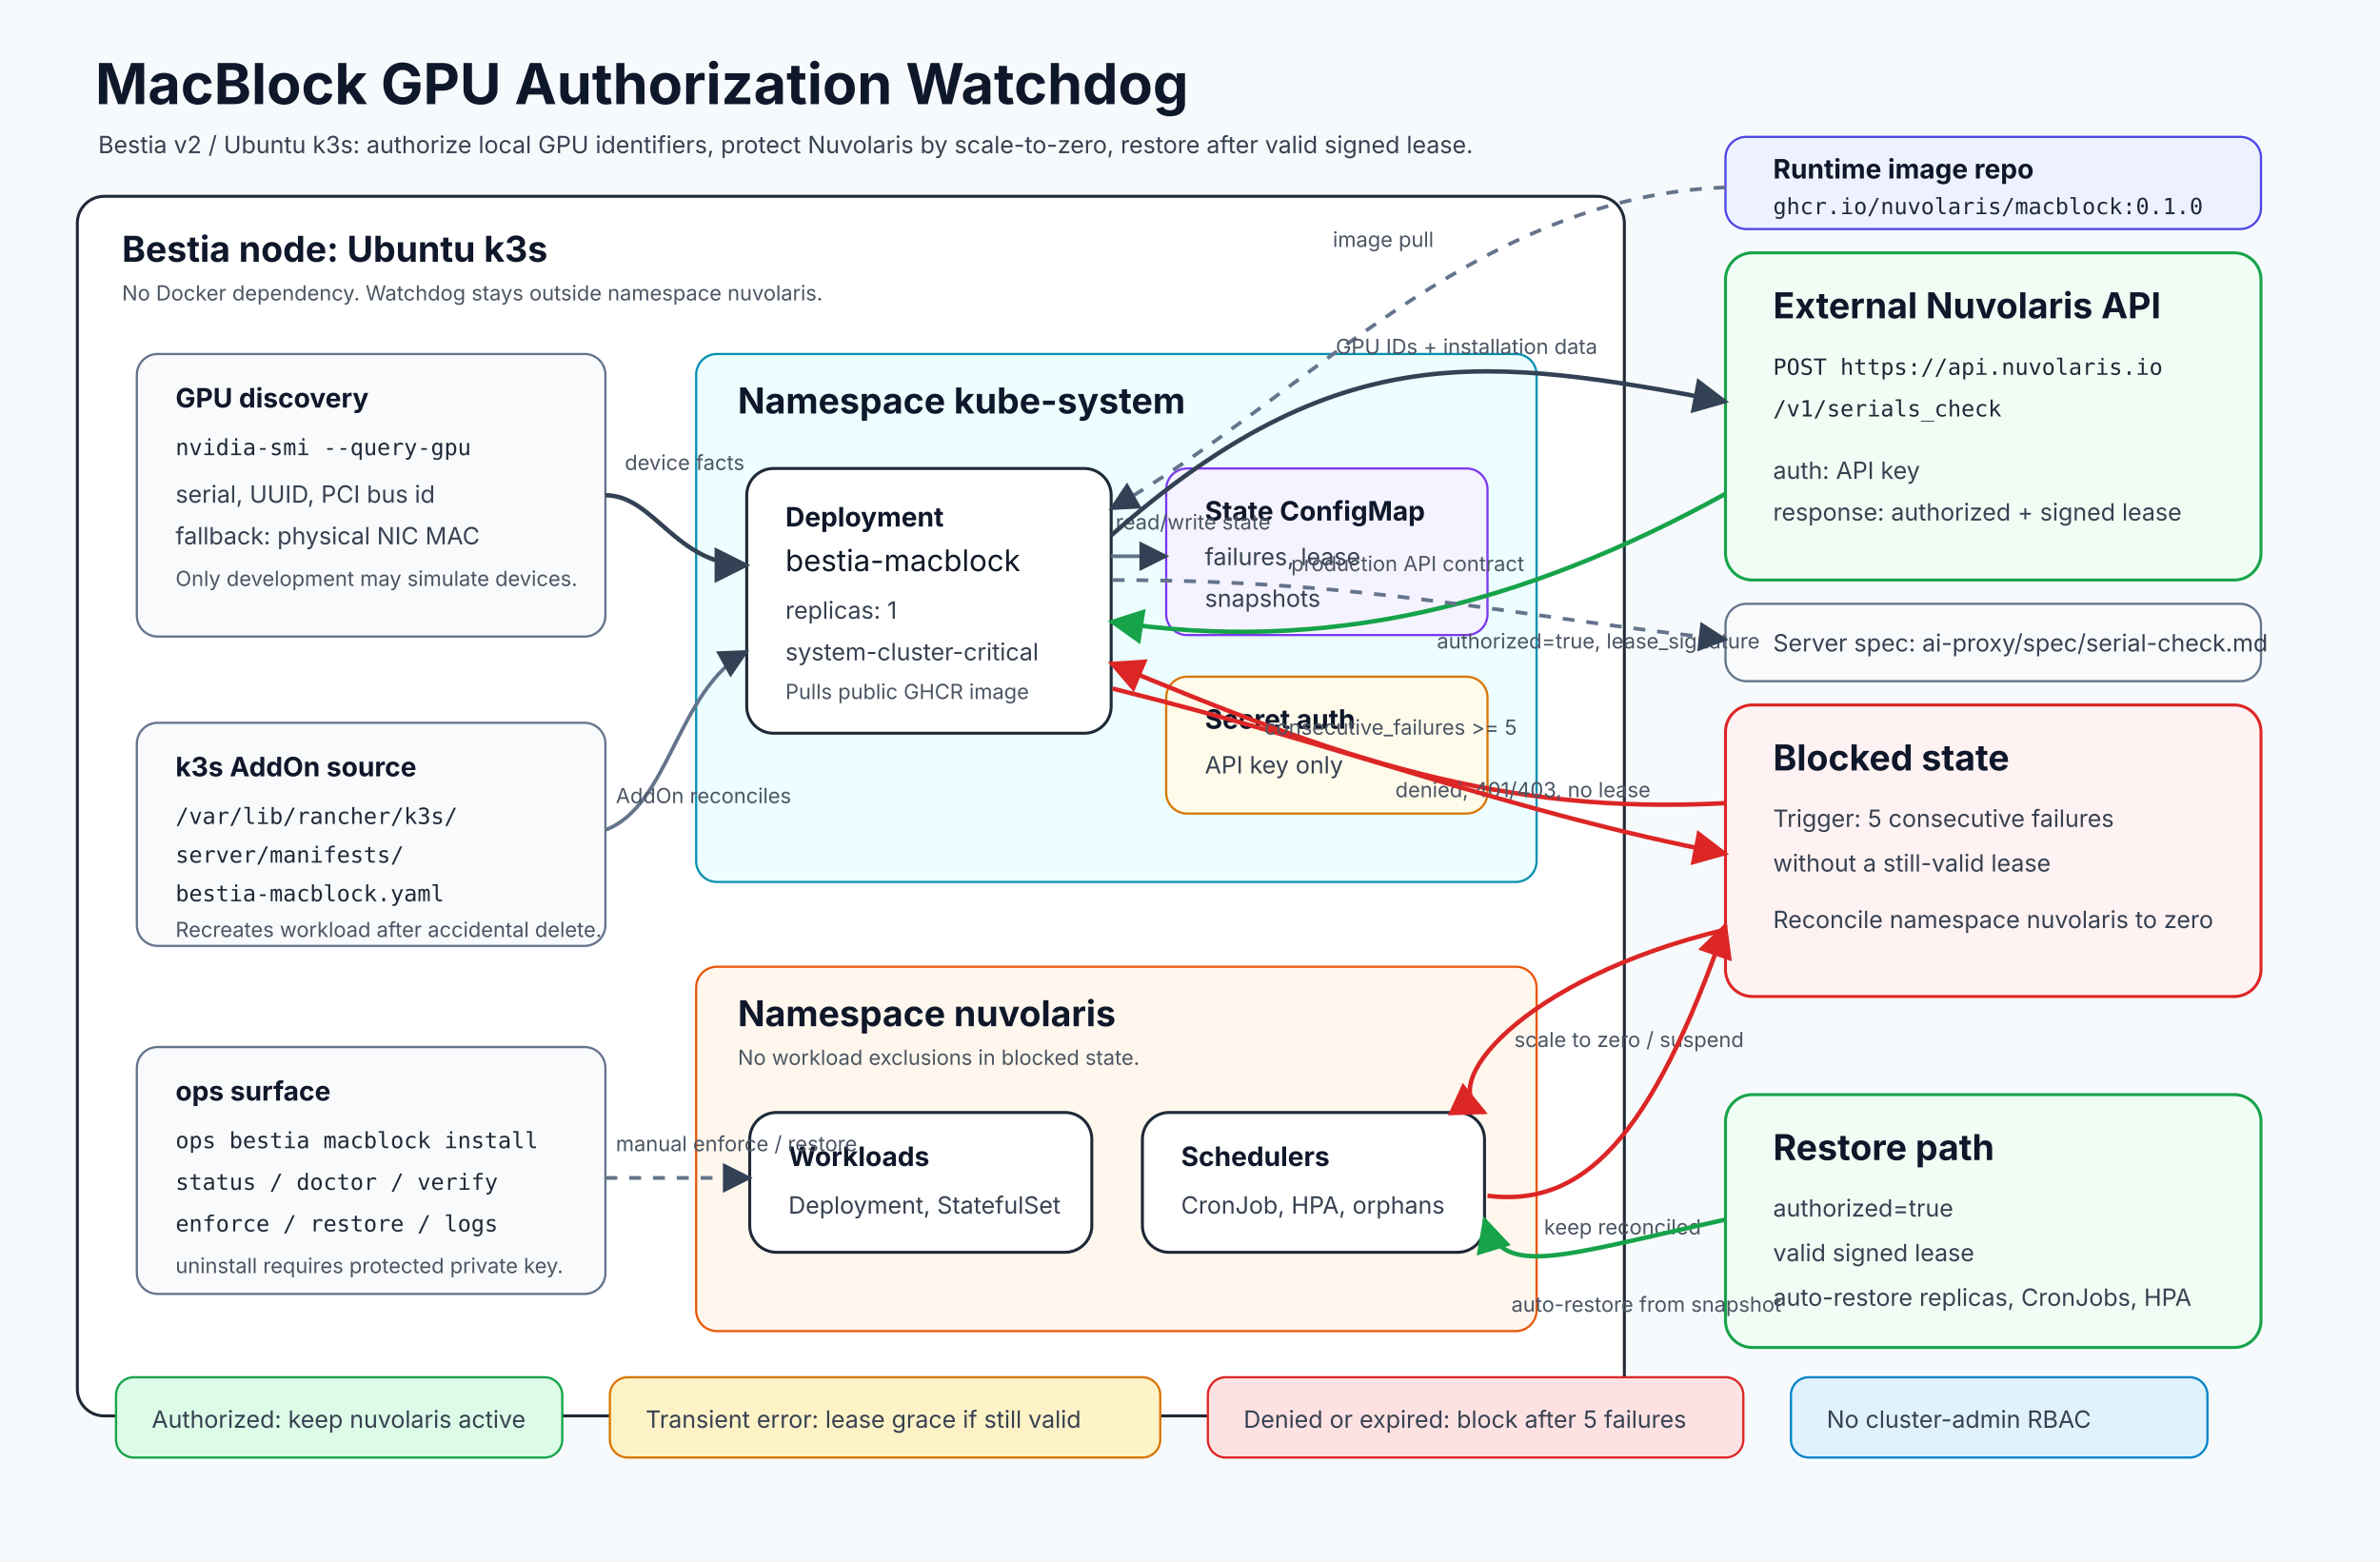
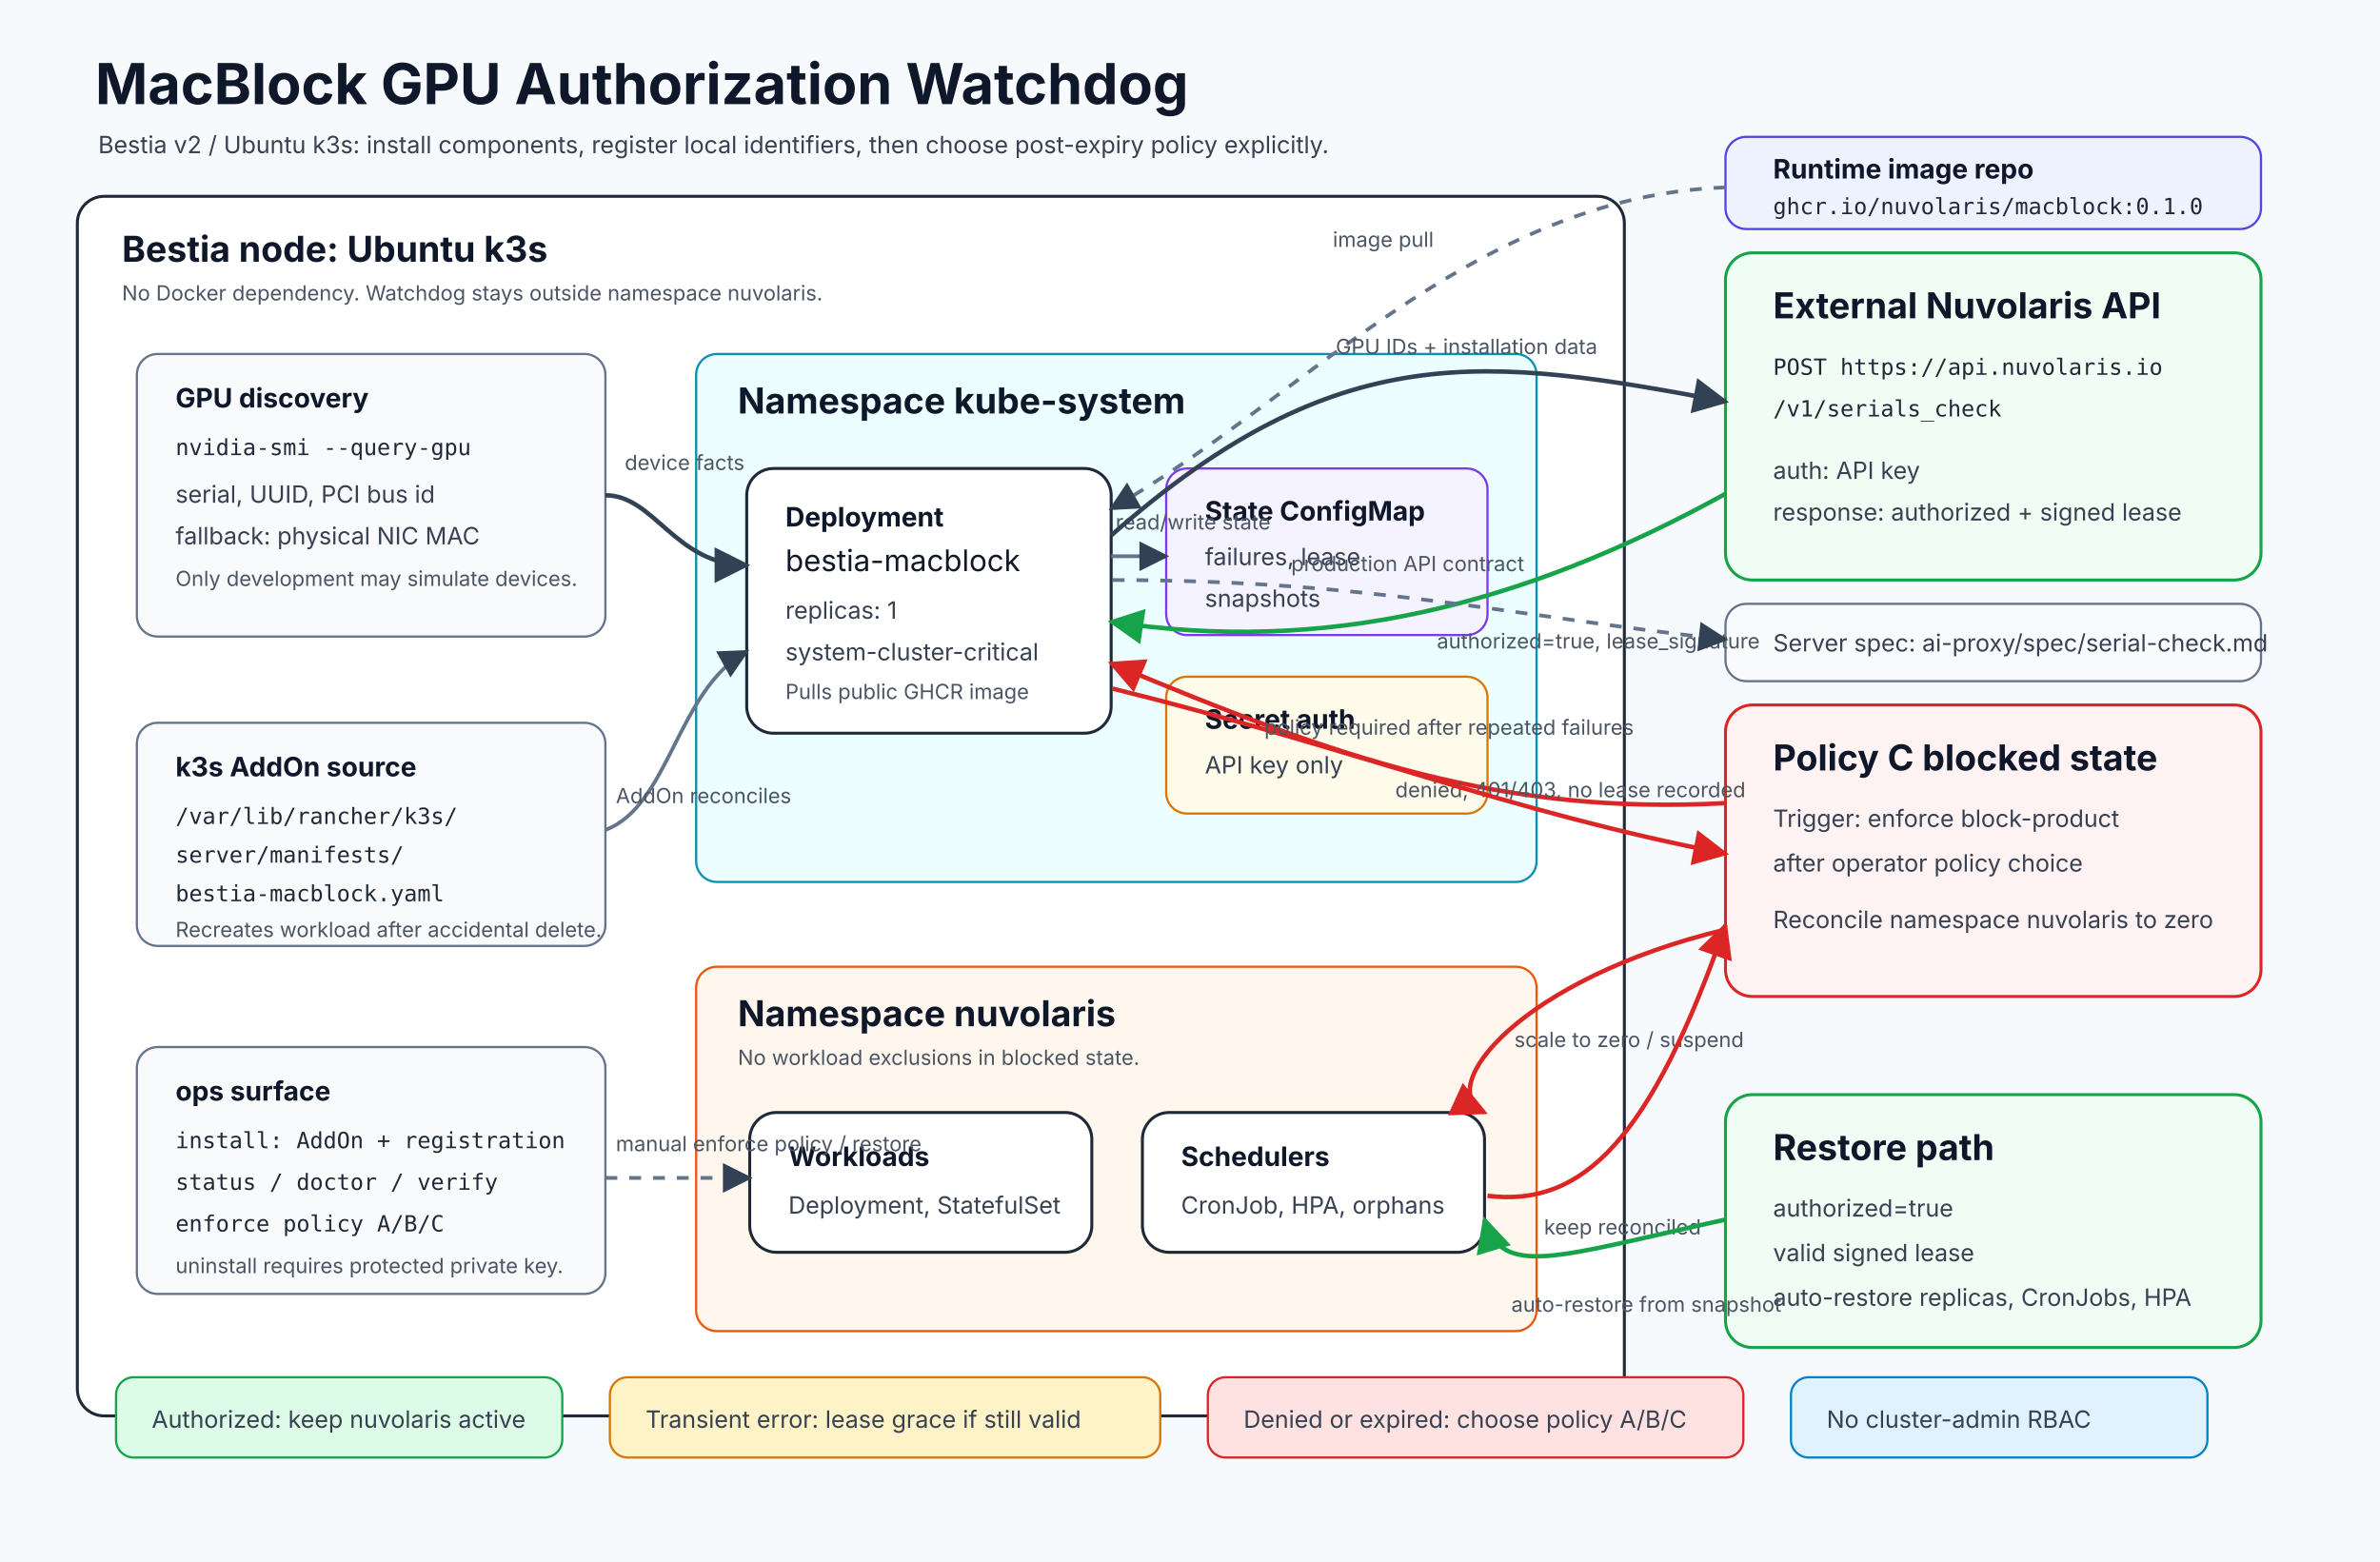
<svg xmlns="http://www.w3.org/2000/svg" viewBox="0 0 1600 1050" role="img" aria-labelledby="title desc">
  <defs>
    <style>
      .bg { fill: #f7fafc; }
      .panel { fill: #ffffff; stroke: #1f2937; stroke-width: 2; rx: 18; }
      .panel-soft { fill: #f8fafc; stroke: #64748b; stroke-width: 1.5; rx: 14; }
      .kube { fill: #ecfeff; stroke: #0891b2; }
      .nuvolaris { fill: #fff7ed; stroke: #ea580c; }
      .external { fill: #f0fdf4; stroke: #16a34a; }
      .danger { fill: #fef2f2; stroke: #dc2626; }
      .state { fill: #f5f3ff; stroke: #7c3aed; }
      .secret { fill: #fffbeb; stroke: #d97706; }
      .image { fill: #eef2ff; stroke: #4f46e5; }
      .text { fill: #111827; font-family: Inter, Arial, sans-serif; font-size: 20px; }
      .small { fill: #374151; font-family: Inter, Arial, sans-serif; font-size: 16px; }
      .tiny { fill: #4b5563; font-family: Inter, Arial, sans-serif; font-size: 14px; }
      .title { fill: #0f172a; font-family: Inter, Arial, sans-serif; font-size: 38px; font-weight: 700; }
      .section { fill: #0f172a; font-family: Inter, Arial, sans-serif; font-size: 24px; font-weight: 700; }
      .label { fill: #0f172a; font-family: Inter, Arial, sans-serif; font-size: 18px; font-weight: 700; }
      .mono { fill: #1f2937; font-family: "JetBrains Mono", Consolas, monospace; font-size: 15px; }
      .arrow { fill: none; stroke: #334155; stroke-width: 3; marker-end: url(#arrow); }
      .arrow-soft { fill: none; stroke: #64748b; stroke-width: 2.5; marker-end: url(#arrow); }
      .arrow-good { fill: none; stroke: #16a34a; stroke-width: 3; marker-end: url(#arrow-green); }
      .arrow-bad { fill: none; stroke: #dc2626; stroke-width: 3; marker-end: url(#arrow-red); }
      .arrow-dashed { fill: none; stroke: #64748b; stroke-width: 2.5; stroke-dasharray: 8 8; marker-end: url(#arrow); }
      .chip { fill: #e0f2fe; stroke: #0284c7; stroke-width: 1.5; rx: 12; }
      .badge-good { fill: #dcfce7; stroke: #16a34a; stroke-width: 1.5; rx: 12; }
      .badge-bad { fill: #fee2e2; stroke: #dc2626; stroke-width: 1.5; rx: 12; }
      .badge-warn { fill: #fef3c7; stroke: #d97706; stroke-width: 1.5; rx: 12; }
    </style>
    <marker id="arrow" viewBox="0 0 10 10" refX="9" refY="5" markerWidth="8" markerHeight="8" orient="auto-start-reverse">
      <path d="M 0 0 L 10 5 L 0 10 z" fill="#334155" />
    </marker>
    <marker id="arrow-green" viewBox="0 0 10 10" refX="9" refY="5" markerWidth="8" markerHeight="8" orient="auto-start-reverse">
      <path d="M 0 0 L 10 5 L 0 10 z" fill="#16a34a" />
    </marker>
    <marker id="arrow-red" viewBox="0 0 10 10" refX="9" refY="5" markerWidth="8" markerHeight="8" orient="auto-start-reverse">
      <path d="M 0 0 L 10 5 L 0 10 z" fill="#dc2626" />
    </marker>
  </defs>
  <rect class="bg" x="0" y="0" width="1600" height="1050" />
  <text class="title" x="64" y="70">MacBlock GPU Authorization Watchdog</text>
-   <text class="small" x="66" y="103">Bestia v2 / Ubuntu k3s: authorize local GPU identifiers, protect Nuvolaris by scale-to-zero, restore after valid signed lease.</text>
+   <text class="small" x="66" y="103">Bestia v2 / Ubuntu k3s: install components, register local identifiers, then choose post-expiry policy explicitly.</text>
  <rect class="panel" x="52" y="132" width="1040" height="820" rx="22" />
  <text class="section" x="82" y="176">Bestia node: Ubuntu k3s</text>
  <text class="tiny" x="82" y="202">No Docker dependency. Watchdog stays outside namespace nuvolaris.</text>
  <rect class="panel-soft" x="92" y="238" width="315" height="190" rx="16" />
  <text class="label" x="118" y="274">GPU discovery</text>
  <text class="mono" x="118" y="306">nvidia-smi --query-gpu</text>
  <text class="small" x="118" y="338">serial, UUID, PCI bus id</text>
  <text class="small" x="118" y="366">fallback: physical NIC MAC</text>
  <text class="tiny" x="118" y="394">Only development may simulate devices.</text>
  <rect class="kube panel-soft" x="468" y="238" width="565" height="355" rx="18" />
  <text class="section" x="496" y="278">Namespace kube-system</text>
  <rect class="panel" x="502" y="315" width="245" height="178" rx="16" />
  <text class="label" x="528" y="354">Deployment</text>
  <text class="text" x="528" y="384">bestia-macblock</text>
  <text class="small" x="528" y="416">replicas: 1</text>
  <text class="small" x="528" y="444">system-cluster-critical</text>
  <text class="tiny" x="528" y="470">Pulls public GHCR image</text>
  <rect class="state panel-soft" x="784" y="315" width="216" height="112" rx="14" />
  <text class="label" x="810" y="350">State ConfigMap</text>
  <text class="small" x="810" y="380">failures, lease</text>
  <text class="small" x="810" y="408">snapshots</text>
  <rect class="secret panel-soft" x="784" y="455" width="216" height="92" rx="14" />
  <text class="label" x="810" y="490">Secret auth</text>
  <text class="small" x="810" y="520">API key only</text>
  <rect class="panel-soft" x="92" y="486" width="315" height="150" rx="16" />
  <text class="label" x="118" y="522">k3s AddOn source</text>
  <text class="mono" x="118" y="554">/var/lib/rancher/k3s/</text>
  <text class="mono" x="118" y="580">server/manifests/</text>
  <text class="mono" x="118" y="606">bestia-macblock.yaml</text>
  <text class="tiny" x="118" y="630">Recreates workload after accidental delete.</text>
  <rect class="panel-soft" x="92" y="704" width="315" height="166" rx="16" />
  <text class="label" x="118" y="740">ops surface</text>
-   <text class="mono" x="118" y="772">ops bestia macblock install</text>
+   <text class="mono" x="118" y="772">install: AddOn + registration</text>
  <text class="mono" x="118" y="800">status / doctor / verify</text>
-   <text class="mono" x="118" y="828">enforce / restore / logs</text>
+   <text class="mono" x="118" y="828">enforce policy A/B/C</text>
  <text class="tiny" x="118" y="856">uninstall requires protected private key.</text>
  <rect class="nuvolaris panel-soft" x="468" y="650" width="565" height="245" rx="18" />
  <text class="section" x="496" y="690">Namespace nuvolaris</text>
  <text class="tiny" x="496" y="716">No workload exclusions in blocked state.</text>
  <rect class="panel" x="504" y="748" width="230" height="94" rx="14" />
  <text class="label" x="530" y="784">Workloads</text>
  <text class="small" x="530" y="816">Deployment, StatefulSet</text>
  <rect class="panel" x="768" y="748" width="230" height="94" rx="14" />
  <text class="label" x="794" y="784">Schedulers</text>
  <text class="small" x="794" y="816">CronJob, HPA, orphans</text>
  <rect class="external panel" x="1160" y="170" width="360" height="220" rx="20" />
  <text class="section" x="1192" y="214">External Nuvolaris API</text>
  <text class="mono" x="1192" y="252">POST https://api.nuvolaris.io</text>
  <text class="mono" x="1192" y="280">/v1/serials_check</text>
  <text class="small" x="1192" y="322">auth: API key</text>
  <text class="small" x="1192" y="350">response: authorized + signed lease</text>
  <rect class="image panel-soft" x="1160" y="92" width="360" height="62" rx="14" />
  <text class="label" x="1192" y="120">Runtime image repo</text>
  <text class="mono" x="1192" y="144">ghcr.io/nuvolaris/macblock:0.1.0</text>
  <rect class="panel-soft" x="1160" y="406" width="360" height="52" rx="14" />
  <text class="small" x="1192" y="438">Server spec: ai-proxy/spec/serial-check.md</text>
  <rect class="danger panel" x="1160" y="474" width="360" height="196" rx="20" />
-   <text class="section" x="1192" y="518">Blocked state</text>
-   <text class="small" x="1192" y="556">Trigger: 5 consecutive failures</text>
-   <text class="small" x="1192" y="586">without a still-valid lease</text>
+   <text class="section" x="1192" y="518">Policy C blocked state</text>
+   <text class="small" x="1192" y="556">Trigger: enforce block-product</text>
+   <text class="small" x="1192" y="586">after operator policy choice</text>
  <text class="small" x="1192" y="624">Reconcile namespace nuvolaris to zero</text>
  <rect class="external panel" x="1160" y="736" width="360" height="170" rx="20" />
  <text class="section" x="1192" y="780">Restore path</text>
  <text class="small" x="1192" y="818">authorized=true</text>
  <text class="small" x="1192" y="848">valid signed lease</text>
  <text class="small" x="1192" y="878">auto-restore replicas, CronJobs, HPA</text>
  <path class="arrow" d="M 407 333 C 440 333 454 380 502 380" />
  <text class="tiny" x="420" y="316">device facts</text>
  <path class="arrow-soft" d="M 407 558 C 450 542 455 464 502 438" />
  <text class="tiny" x="414" y="540">AddOn reconciles</text>
  <path class="arrow-soft" d="M 747 374 L 784 374" />
  <text class="tiny" x="750" y="356">read/write state</text>
  <path class="arrow-dashed" d="M 1160 126 C 990 132 874 270 747 342" />
  <text class="tiny" x="896" y="166">image pull</text>
  <path class="arrow" d="M 747 360 C 900 225 1000 240 1160 270" />
  <text class="tiny" x="898" y="238">GPU IDs + installation data</text>
  <path class="arrow-good" d="M 1160 332 C 1022 408 890 440 747 418" />
  <text class="tiny" x="966" y="436">authorized=true, lease_signature</text>
  <path class="arrow-dashed" d="M 748 390 C 920 390 1014 414 1160 430" />
  <text class="tiny" x="868" y="384">production API contract</text>
  <path class="arrow-bad" d="M 1160 540 C 1010 548 902 511 747 446" />
-   <text class="tiny" x="938" y="536">denied, 401/403, no lease</text>
+   <text class="tiny" x="938" y="536">denied, 401/403, no lease recorded</text>
  <path class="arrow-bad" d="M 748 463 C 906 502 1015 546 1160 574" />
-   <text class="tiny" x="850" y="494">consecutive_failures &gt;= 5</text>
+   <text class="tiny" x="850" y="494">policy required after repeated failures</text>
  <path class="arrow-bad" d="M 1160 625 C 1022 658 963 732 998 748" />
  <text class="tiny" x="1018" y="704">scale to zero / suspend</text>
  <path class="arrow-bad" d="M 1000 804 C 1064 812 1110 766 1160 622" />
  <text class="tiny" x="1038" y="830">keep reconciled</text>
  <path class="arrow-good" d="M 1160 820 C 1046 845 1010 860 998 820" />
  <text class="tiny" x="1016" y="882">auto-restore from snapshot</text>
  <path class="arrow-dashed" d="M 407 792 C 466 792 484 792 504 792" />
-   <text class="tiny" x="414" y="774">manual enforce / restore</text>
+   <text class="tiny" x="414" y="774">manual enforce policy / restore</text>
  <rect class="badge-good" x="78" y="926" width="300" height="54" rx="14" />
  <text class="small" x="102" y="960">Authorized: keep nuvolaris active</text>
  <rect class="badge-warn" x="410" y="926" width="370" height="54" rx="14" />
  <text class="small" x="434" y="960">Transient error: lease grace if still valid</text>
  <rect class="badge-bad" x="812" y="926" width="360" height="54" rx="14" />
-   <text class="small" x="836" y="960">Denied or expired: block after 5 failures</text>
+   <text class="small" x="836" y="960">Denied or expired: choose policy A/B/C</text>
  <rect class="chip" x="1204" y="926" width="280" height="54" rx="14" />
  <text class="small" x="1228" y="960">No cluster-admin RBAC</text>
</svg>
